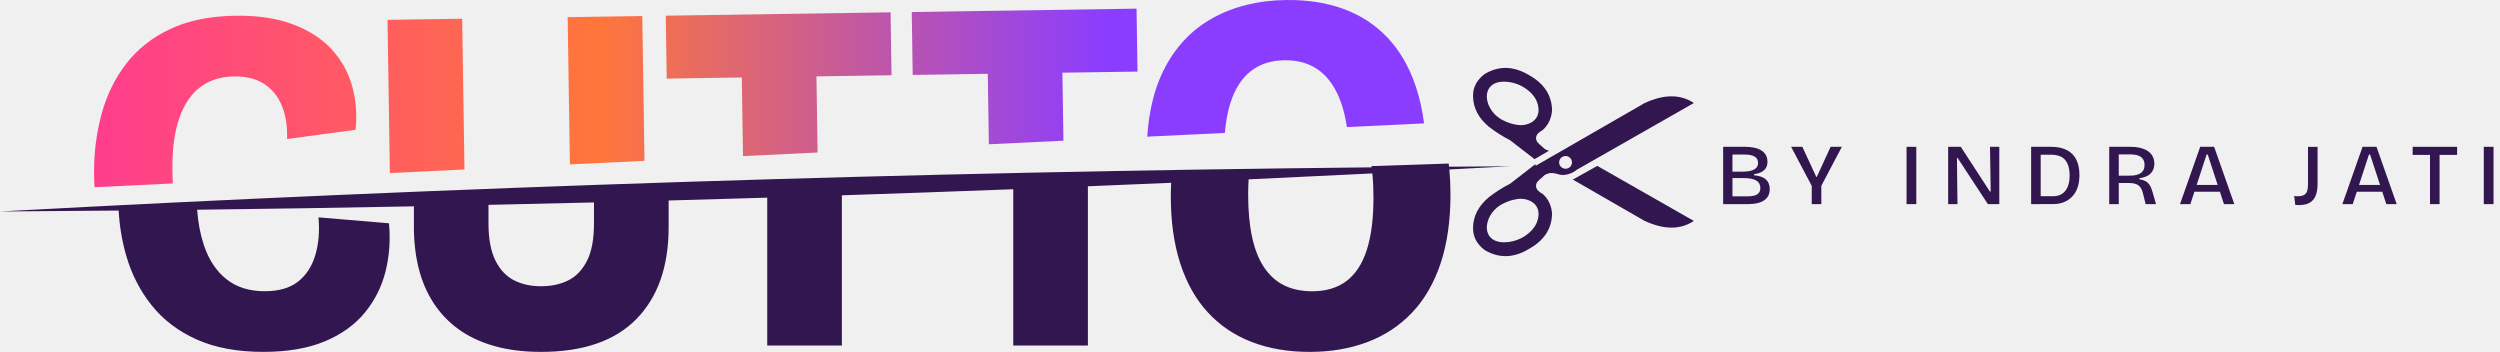
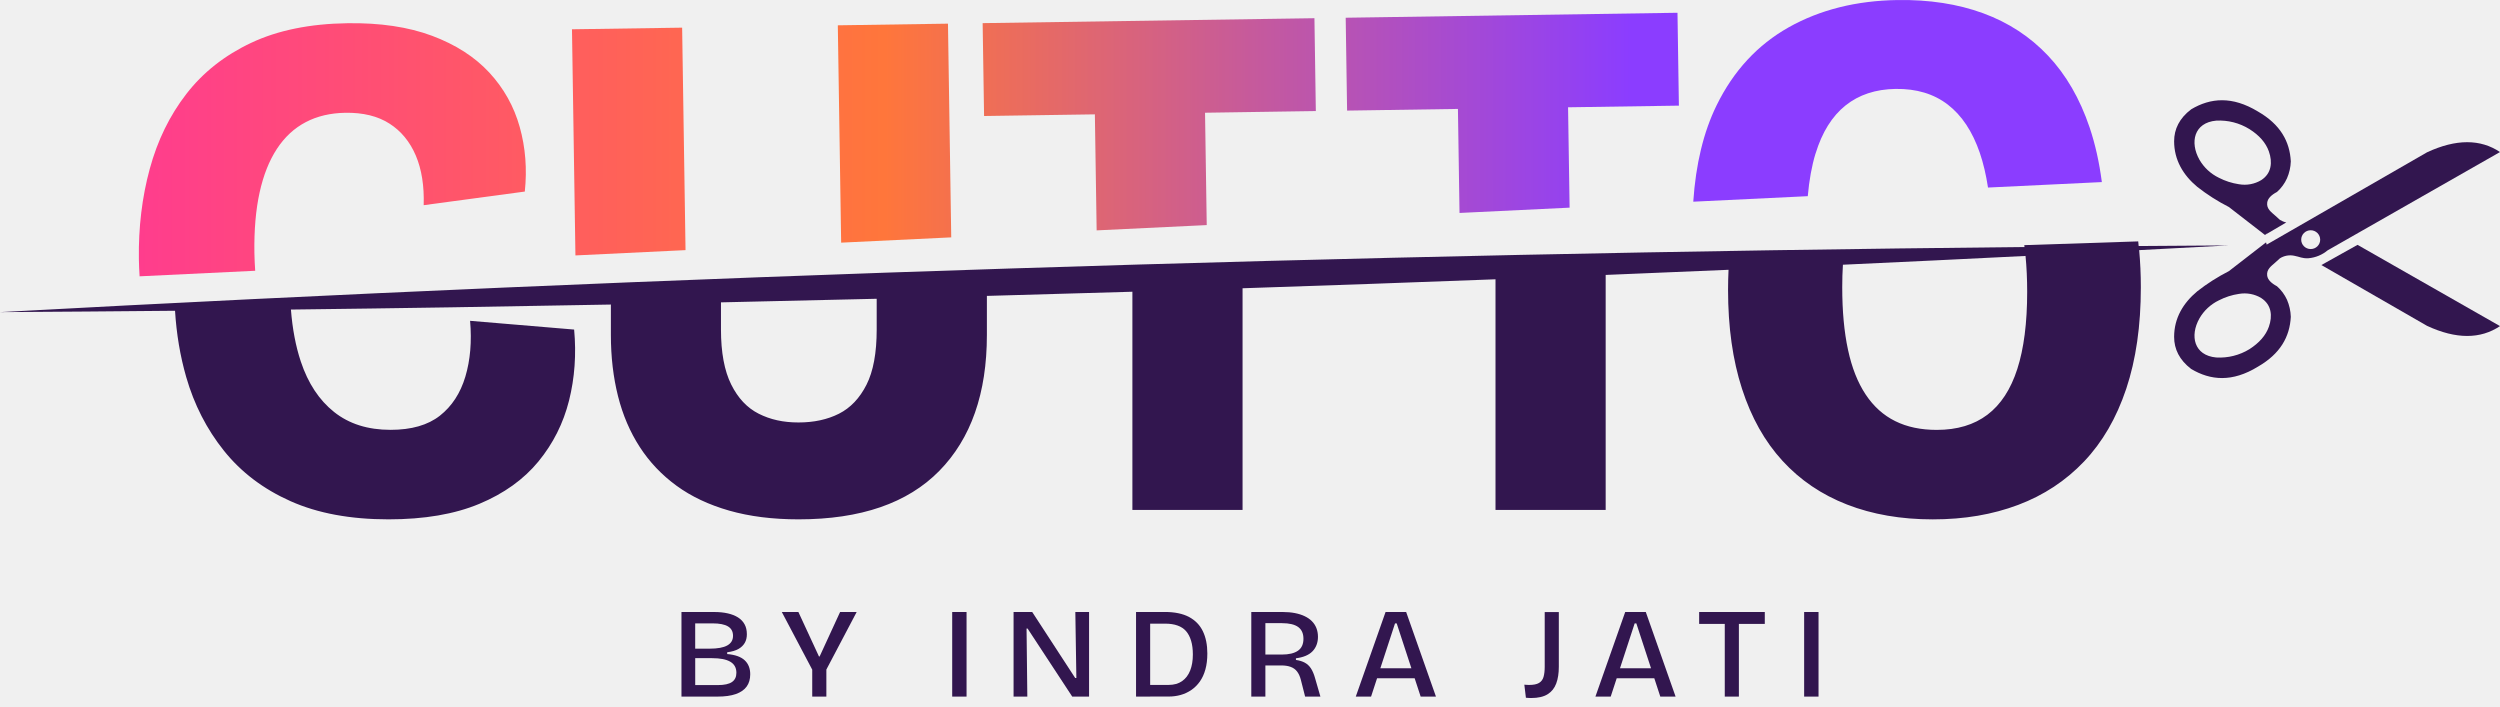
- <svg xmlns="http://www.w3.org/2000/svg" width="341" height="48" viewBox="0 0 341 48" fill="none">
-   <g clip-path="url(#clip0_33_582)">
-     <path d="M23.584 25.027C23.547 24.488 23.52 23.935 23.511 23.363C23.479 21.247 23.638 19.389 23.991 17.788C24.344 16.187 24.878 14.84 25.594 13.751C26.309 12.662 27.199 11.839 28.258 11.286C29.317 10.731 30.54 10.445 31.922 10.423C33.557 10.399 34.912 10.731 35.99 11.42C37.069 12.109 37.88 13.094 38.424 14.37C38.968 15.648 39.211 17.179 39.154 18.962L48.499 17.703C48.72 15.626 48.563 13.637 48.031 11.738C47.499 9.838 46.563 8.162 45.22 6.709C43.877 5.258 42.11 4.123 39.921 3.305C37.73 2.487 35.128 2.102 32.111 2.145C28.633 2.196 25.667 2.8 23.214 3.958C20.758 5.115 18.763 6.689 17.222 8.681C15.68 10.675 14.553 12.982 13.84 15.605C13.127 18.227 12.791 21.012 12.835 23.955C12.842 24.488 12.869 25.015 12.901 25.536L23.582 25.022L23.584 25.027Z" fill="url(#paint0_linear_33_582)" />
-     <path d="M63.354 23.115L63.04 2.555L52.859 2.706L53.178 23.605L63.354 23.115Z" fill="url(#paint1_linear_33_582)" />
-     <path d="M87.909 21.936L87.607 2.187L77.426 2.339L77.735 22.424L87.909 21.936Z" fill="url(#paint2_linear_33_582)" />
-     <path d="M101.182 10.568L101.346 21.291L111.52 20.801L111.363 10.418L121.603 10.263L121.473 1.682L90.81 2.138L90.943 10.721L101.182 10.568Z" fill="url(#paint3_linear_33_582)" />
-     <path d="M134.734 10.066L134.881 19.68L145.054 19.19L144.912 9.916L155.154 9.763L155.024 1.18L124.362 1.638L124.492 10.221L134.734 10.066Z" fill="url(#paint4_linear_33_582)" />
-     <path d="M167.791 14.176C168.389 12.218 169.31 10.743 170.55 9.748C171.793 8.756 173.335 8.244 175.178 8.218C177.104 8.188 178.714 8.674 180.008 9.668C181.302 10.665 182.287 12.152 182.966 14.134C183.29 15.081 183.54 16.148 183.721 17.332L194.243 16.827C194.005 15.001 193.63 13.315 193.11 11.776C192.211 9.115 190.931 6.905 189.27 5.146C187.608 3.387 185.608 2.08 183.27 1.223C180.932 0.367 178.295 -0.04 175.364 0.003C171.55 0.059 168.203 0.898 165.315 2.517C162.428 4.137 160.201 6.544 158.637 9.739C157.431 12.201 156.716 15.17 156.483 18.639L167.065 18.13C167.195 16.65 167.433 15.328 167.786 14.173L167.791 14.176Z" fill="url(#paint5_linear_33_582)" />
-     <path d="M203.061 17.269C203.972 17.982 204.95 18.605 205.985 19.132L209.313 21.711L209.46 21.626L209.475 21.582L209.504 21.602L211.286 20.558C211.075 20.512 210.876 20.43 210.695 20.316L210.276 19.937C209.901 19.6 209.45 19.307 209.524 18.724C209.573 18.339 209.903 18.016 210.428 17.739C210.822 17.388 211.136 16.958 211.352 16.478C211.568 15.983 211.688 15.452 211.705 14.913C211.609 13.082 210.744 11.497 208.663 10.304C206.296 8.868 204.291 9.033 202.497 10.102C201.411 10.925 200.921 11.932 200.921 13.055C200.921 14.78 201.757 16.184 203.061 17.269ZM204.813 11.148C205.894 11.09 206.965 11.364 207.881 11.932C208.788 12.502 209.394 13.191 209.675 13.989C210.028 14.983 209.93 16.027 208.972 16.645C208.354 17.017 207.622 17.152 206.911 17.026C206.266 16.929 205.641 16.73 205.063 16.432C204.303 16.066 203.673 15.481 203.257 14.753C202.362 13.159 202.745 11.335 204.813 11.148Z" fill="#32164F" />
-     <path d="M214.531 24.493L224.292 30.112C226.988 31.366 229.238 31.344 231.037 30.136L217.871 22.628L214.531 24.493Z" fill="#32164F" />
-     <path d="M231.037 14.052C229.238 12.844 226.988 12.822 224.292 14.076L209.477 22.606L209.416 22.4L205.985 25.056C204.953 25.582 203.972 26.206 203.061 26.919C201.757 28.006 200.921 29.399 200.921 31.136C200.921 32.266 201.411 33.263 202.492 34.095C204.286 35.165 206.291 35.342 208.663 33.887C210.744 32.691 211.609 31.109 211.705 29.277C211.688 28.734 211.568 28.2 211.352 27.7C211.134 27.225 210.82 26.8 210.425 26.453C209.901 26.174 209.57 25.852 209.521 25.468C209.448 24.886 209.899 24.593 210.273 24.256L210.693 23.877C211.085 23.627 211.56 23.54 212.016 23.634C212.531 23.729 212.744 23.896 213.337 23.865C213.989 23.809 214.607 23.554 215.107 23.137L231.037 14.052ZM209.675 30.199C209.394 31 208.788 31.686 207.881 32.269C206.962 32.831 205.891 33.101 204.813 33.038C202.745 32.848 202.362 31.024 203.257 29.43C203.673 28.702 204.303 28.118 205.063 27.754C205.641 27.455 206.266 27.254 206.911 27.159C207.622 27.036 208.354 27.172 208.972 27.54V27.545C209.93 28.164 210.028 29.204 209.675 30.199ZM214.42 22.147C214.42 22.628 214.028 23.016 213.543 23.016C213.058 23.016 212.665 22.628 212.665 22.147C212.665 21.667 213.058 21.279 213.543 21.279C214.026 21.279 214.418 21.667 214.418 22.145L214.42 22.147Z" fill="#32164F" />
-     <path d="M205.985 22.679C203.208 22.693 200.426 22.718 197.644 22.737C197.63 22.594 197.617 22.451 197.603 22.308L187.074 22.654C187.081 22.71 187.086 22.771 187.094 22.827C124.862 23.455 61.996 25.481 0 28.846C5.384 28.814 10.779 28.77 16.175 28.719C16.308 30.849 16.646 32.892 17.207 34.84C17.94 37.39 19.102 39.66 20.695 41.652C22.285 43.641 24.339 45.196 26.854 46.317C29.368 47.438 32.383 47.996 35.902 47.996C39.211 47.996 42.007 47.518 44.291 46.565C46.573 45.611 48.397 44.306 49.759 42.647C51.119 40.99 52.063 39.112 52.587 37.019C53.112 34.925 53.269 32.737 53.058 30.456L43.443 29.648C43.61 31.555 43.463 33.278 43.005 34.811C42.544 36.346 41.757 37.547 40.649 38.418C39.539 39.289 38.02 39.723 36.093 39.723C33.998 39.723 32.26 39.175 30.878 38.076C29.496 36.977 28.469 35.422 27.8 33.411C27.327 31.992 27.025 30.388 26.886 28.608C36.728 28.489 46.588 28.334 56.455 28.144V30.954C56.455 32.987 56.675 34.871 57.114 36.613C57.553 38.355 58.224 39.92 59.124 41.31C60.023 42.7 61.155 43.891 62.518 44.886C63.878 45.88 65.503 46.65 67.388 47.188C69.273 47.727 71.41 47.996 73.797 47.996C79.537 47.996 83.872 46.504 86.803 43.518C89.734 40.531 91.203 36.344 91.203 30.954V27.346C95.685 27.225 100.168 27.096 104.65 26.96V47.127H114.831V26.64C122.627 26.386 130.418 26.107 138.207 25.811V47.127H148.388V25.408C152.174 25.255 155.958 25.095 159.742 24.932C159.715 25.536 159.698 26.155 159.698 26.788C159.698 30.231 160.127 33.278 160.987 35.932C161.845 38.586 163.093 40.805 164.727 42.586C166.362 44.369 168.35 45.718 170.698 46.63C173.043 47.542 175.683 47.998 178.616 47.998C181.55 47.998 184.135 47.552 186.503 46.662C188.87 45.771 190.902 44.432 192.598 42.649C194.294 40.866 195.593 38.627 196.495 35.932C197.394 33.236 197.845 30.107 197.845 26.538C197.845 25.347 197.791 24.209 197.691 23.115C200.458 22.97 203.227 22.827 205.994 22.676L205.985 22.679ZM81.019 30.459C81.019 32.615 80.706 34.316 80.076 35.558C79.446 36.8 78.598 37.695 77.532 38.234C76.463 38.773 75.216 39.042 73.792 39.042C72.368 39.042 71.184 38.773 70.116 38.234C69.047 37.695 68.199 36.793 67.572 35.529C66.944 34.265 66.628 32.574 66.628 30.459V27.943C71.424 27.841 76.221 27.73 81.019 27.611V30.459ZM187.341 26.975C187.341 29.835 187.037 32.21 186.429 34.098C185.822 35.985 184.9 37.395 183.665 38.328C182.43 39.263 180.868 39.728 178.984 39.728C177.516 39.728 176.239 39.459 175.151 38.92C174.06 38.382 173.148 37.562 172.418 36.463C171.685 35.364 171.139 33.986 170.783 32.327C170.426 30.67 170.249 28.741 170.249 26.541C170.249 25.815 170.271 25.127 170.313 24.464C175.945 24.207 181.569 23.935 187.189 23.654C187.29 24.683 187.341 25.786 187.341 26.975Z" fill="#32164F" />
-     <path d="M235.037 27.843V20.026H238.065C238.521 20.026 238.932 20.068 239.304 20.151C239.674 20.233 239.992 20.358 240.256 20.524C240.52 20.689 240.724 20.901 240.866 21.158C241.01 21.415 241.08 21.725 241.08 22.087C241.08 22.387 241.017 22.65 240.888 22.876C240.76 23.101 240.568 23.289 240.308 23.439C240.049 23.588 239.699 23.691 239.261 23.747V23.912C239.995 23.975 240.534 24.167 240.877 24.486C241.22 24.806 241.391 25.239 241.391 25.784C241.391 26.233 241.281 26.61 241.062 26.914C240.843 27.218 240.509 27.45 240.062 27.607C239.616 27.765 239.045 27.843 238.352 27.843H235.037ZM236.305 23.414H237.634C238.368 23.414 238.911 23.316 239.268 23.117C239.622 22.92 239.801 22.623 239.801 22.228C239.801 21.832 239.645 21.542 239.333 21.357C239.022 21.171 238.553 21.078 237.921 21.078H236.305V23.412V23.414ZM236.305 26.778H238.424C238.999 26.778 239.424 26.684 239.699 26.499C239.974 26.313 240.112 26.027 240.112 25.641C240.112 25.183 239.925 24.844 239.55 24.622C239.175 24.401 238.614 24.292 237.862 24.292H236.307V26.778H236.305Z" fill="#32164F" />
-     <path d="M247.121 27.843V25.355L244.309 20.026H245.842L247.744 24.136H247.805L249.696 20.026H251.228L248.428 25.344V27.843H247.123H247.121Z" fill="#32164F" />
-     <path d="M260.056 27.843V20.026H261.383V27.843H260.056Z" fill="#32164F" />
-     <path d="M265.727 27.843V20.026H267.451L271.422 26.126H271.531L271.436 20.026H272.704V27.843H271.149L267.022 21.553H266.927L266.999 27.843H265.731H265.727Z" fill="#32164F" />
-     <path d="M277.046 27.843V20.025H278.35V27.843H277.046ZM277.716 27.843V26.765H280.049C280.553 26.765 280.968 26.648 281.3 26.416C281.631 26.184 281.88 25.858 282.047 25.438C282.214 25.02 282.297 24.526 282.297 23.957C282.297 23.468 282.243 23.043 282.135 22.683C282.026 22.324 281.871 22.029 281.667 21.794C281.464 21.562 281.2 21.388 280.878 21.274C280.555 21.16 280.174 21.102 279.736 21.102H277.714V20.023H279.7C280.616 20.023 281.365 20.177 281.943 20.486C282.52 20.794 282.947 21.234 283.222 21.806C283.498 22.378 283.635 23.063 283.635 23.861C283.635 24.412 283.574 24.904 283.455 25.335C283.335 25.766 283.164 26.139 282.94 26.454C282.717 26.769 282.453 27.03 282.15 27.236C281.848 27.441 281.521 27.593 281.169 27.692C280.817 27.79 280.456 27.839 280.079 27.839H277.709L277.716 27.843Z" fill="#32164F" />
-     <path d="M287.697 27.843V20.026H290.604C291.01 20.026 291.384 20.059 291.727 20.126C292.07 20.193 292.373 20.289 292.637 20.416C292.901 20.544 293.122 20.696 293.3 20.879C293.481 21.06 293.618 21.272 293.713 21.513C293.808 21.754 293.858 22.025 293.858 22.324C293.858 22.592 293.815 22.842 293.727 23.07C293.639 23.3 293.51 23.499 293.343 23.669C293.176 23.838 292.962 23.977 292.702 24.084C292.443 24.191 292.149 24.263 291.822 24.303V24.457C292.149 24.504 292.425 24.589 292.648 24.712C292.871 24.835 293.059 25.009 293.21 25.239C293.361 25.469 293.49 25.773 293.594 26.15L294.083 27.843H292.671L292.276 26.291C292.197 25.976 292.077 25.719 291.924 25.52C291.77 25.322 291.569 25.181 291.326 25.094C291.082 25.007 290.798 24.964 290.47 24.964H288.999V27.841H287.695L287.697 27.843ZM289.001 23.959H290.509C291.17 23.959 291.671 23.841 292.009 23.604C292.348 23.367 292.517 23.001 292.517 22.503C292.517 22.005 292.352 21.649 292.028 21.413C291.703 21.176 291.202 21.057 290.531 21.057H288.999V23.959H289.001Z" fill="#32164F" />
-     <path d="M297.353 27.843L300.106 20.026H302.008L304.761 27.843H303.349L301.135 21.08H300.979L298.766 27.843H297.353ZM298.741 26.15V25.226H303.552V26.15H298.741Z" fill="#32164F" />
-     <path d="M313.075 27.951L312.93 26.742C313.018 26.751 313.1 26.756 313.176 26.76C313.253 26.765 313.319 26.767 313.375 26.767C313.774 26.767 314.077 26.706 314.284 26.584C314.492 26.461 314.632 26.275 314.704 26.027C314.776 25.779 314.812 25.465 314.812 25.087V20.03H316.117V25.098C316.117 25.69 316.038 26.202 315.878 26.633C315.717 27.064 315.453 27.394 315.081 27.627C314.711 27.859 314.205 27.975 313.567 27.975C313.504 27.975 313.434 27.975 313.357 27.968C313.28 27.964 313.188 27.959 313.075 27.951Z" fill="#32164F" />
-     <path d="M319.499 27.843L322.252 20.026H324.155L326.908 27.843H325.495L323.281 21.08H323.126L320.912 27.843H319.499ZM320.887 26.15V25.226H325.698V26.15H320.887Z" fill="#32164F" />
-     <path d="M329.085 21.127V20.026H335.151V21.127H329.085ZM331.453 27.843V20.026H332.757V27.843H331.453Z" fill="#32164F" />
-     <path d="M338.789 27.843V20.026H340.118V27.843H338.789Z" fill="#32164F" />
+ <svg xmlns="http://www.w3.org/2000/svg" width="216" height="61" viewBox="0 0 216 61" fill="none">
+   <g clip-path="url(#clip0_42_659)">
+     <path d="M22.049 23.398C22.015 22.895 21.99 22.378 21.98 21.842C21.951 19.864 22.1 18.127 22.43 16.63C22.759 15.133 23.259 13.874 23.928 12.856C24.597 11.838 25.429 11.069 26.419 10.552C27.409 10.032 28.552 9.765 29.844 9.744C31.372 9.722 32.64 10.032 33.648 10.677C34.656 11.321 35.414 12.242 35.923 13.434C36.432 14.63 36.659 16.061 36.606 17.728L45.343 16.551C45.549 14.609 45.402 12.749 44.905 10.974C44.408 9.198 43.532 7.631 42.277 6.272C41.021 4.916 39.369 3.854 37.323 3.09C35.275 2.326 32.841 1.965 30.021 2.006C26.769 2.053 23.997 2.618 21.703 3.7C19.407 4.782 17.542 6.254 16.101 8.116C14.66 9.98 13.606 12.137 12.939 14.589C12.272 17.041 11.958 19.645 11.999 22.396C12.006 22.895 12.031 23.387 12.061 23.874L22.047 23.394L22.049 23.398Z" fill="url(#paint0_linear_42_659)" />
+     <path d="M59.23 21.611L58.937 2.389L49.419 2.53L49.717 22.069L59.23 21.611Z" fill="url(#paint1_linear_42_659)" />
+     <path d="M82.187 20.509L81.905 2.044L72.387 2.187L72.676 20.965L82.187 20.509Z" fill="url(#paint2_linear_42_659)" />
+     <path d="M94.597 9.88L94.75 19.905L104.262 19.447L104.115 9.74L113.688 9.595L113.567 1.573L84.9 1.999L85.024 10.023L94.597 9.88Z" fill="url(#paint3_linear_42_659)" />
+     <path d="M125.965 9.411L126.102 18.399L135.614 17.941L135.481 9.27L145.056 9.127L144.935 1.103L116.268 1.532L116.389 9.556L125.965 9.411Z" fill="url(#paint4_linear_42_659)" />
+     <path d="M156.87 13.253C157.429 11.423 158.291 10.044 159.45 9.114C160.612 8.186 162.053 7.708 163.776 7.683C165.577 7.655 167.083 8.109 168.292 9.039C169.502 9.971 170.423 11.361 171.058 13.214C171.36 14.099 171.594 15.097 171.764 16.204L181.6 15.732C181.378 14.024 181.027 12.448 180.542 11.01C179.701 8.522 178.505 6.456 176.951 4.811C175.398 3.167 173.528 1.944 171.342 1.144C169.156 0.343 166.691 -0.038 163.95 0.003C160.385 0.055 157.255 0.84 154.556 2.353C151.857 3.868 149.774 6.118 148.312 9.105C147.185 11.407 146.516 14.183 146.298 17.426L156.192 16.95C156.313 15.566 156.536 14.33 156.866 13.251L156.87 13.253Z" fill="url(#paint5_linear_42_659)" />
+     <path d="M189.845 16.145C190.697 16.812 191.611 17.395 192.578 17.887L195.69 20.298L195.827 20.218L195.841 20.177L195.868 20.196L197.534 19.22C197.337 19.177 197.152 19.1 196.982 18.994L196.59 18.64C196.24 18.325 195.818 18.05 195.887 17.506C195.933 17.145 196.242 16.843 196.732 16.585C197.101 16.256 197.394 15.854 197.596 15.405C197.798 14.943 197.91 14.446 197.926 13.943C197.837 12.23 197.028 10.749 195.083 9.633C192.869 8.291 190.995 8.445 189.318 9.445C188.302 10.214 187.844 11.155 187.844 12.205C187.844 13.818 188.626 15.131 189.845 16.145ZM191.483 10.422C192.493 10.368 193.495 10.624 194.352 11.155C195.199 11.688 195.765 12.332 196.029 13.078C196.359 14.008 196.267 14.984 195.371 15.562C194.794 15.909 194.109 16.036 193.444 15.918C192.842 15.827 192.257 15.641 191.717 15.362C191.006 15.02 190.417 14.473 190.028 13.793C189.192 12.303 189.549 10.597 191.483 10.422Z" fill="#32164F" />
+     <path d="M200.568 22.899L209.694 28.152C212.215 29.325 214.318 29.304 216 28.175L203.691 21.155L200.568 22.899Z" fill="#32164F" />
+     <path d="M216 13.137C214.318 12.008 212.215 11.988 209.694 13.16L195.843 21.135L195.786 20.942L192.578 23.425C191.613 23.918 190.697 24.5 189.845 25.167C188.626 26.183 187.844 27.485 187.844 29.109C187.844 30.166 188.302 31.098 189.313 31.876C190.99 32.876 192.865 33.042 195.083 31.681C197.028 30.563 197.837 29.084 197.926 27.372C197.91 26.864 197.798 26.365 197.596 25.898C197.392 25.453 197.099 25.056 196.73 24.732C196.24 24.471 195.93 24.169 195.884 23.811C195.816 23.267 196.237 22.992 196.588 22.677L196.98 22.323C197.346 22.089 197.791 22.008 198.217 22.096C198.698 22.185 198.898 22.341 199.452 22.312C200.062 22.259 200.639 22.021 201.106 21.631L216 13.137ZM196.029 28.234C195.765 28.982 195.199 29.624 194.352 30.168C193.492 30.695 192.491 30.946 191.483 30.887C189.549 30.71 189.192 29.005 190.028 27.515C190.417 26.834 191.006 26.288 191.717 25.947C192.257 25.669 192.842 25.48 193.444 25.392C194.109 25.276 194.794 25.403 195.371 25.748V25.752C196.267 26.331 196.359 27.304 196.029 28.234ZM200.465 20.706C200.465 21.155 200.098 21.518 199.645 21.518C199.191 21.518 198.824 21.155 198.824 20.706C198.824 20.257 199.191 19.894 199.645 19.894C200.096 19.894 200.463 20.257 200.463 20.704L200.465 20.706Z" fill="#32164F" />
+     <path d="M192.578 21.203C189.982 21.216 187.381 21.239 184.781 21.257C184.767 21.123 184.756 20.989 184.742 20.856L174.898 21.18C174.905 21.232 174.91 21.289 174.917 21.341C116.736 21.928 57.961 23.822 0 26.968C5.034 26.939 10.077 26.898 15.123 26.85C15.246 28.841 15.563 30.751 16.087 32.572C16.772 34.956 17.858 37.079 19.348 38.941C20.835 40.801 22.755 42.255 25.106 43.303C27.457 44.35 30.275 44.872 33.566 44.872C36.659 44.872 39.273 44.425 41.409 43.534C43.542 42.643 45.247 41.422 46.521 39.871C47.792 38.322 48.674 36.566 49.165 34.609C49.655 32.652 49.802 30.606 49.605 28.474L40.616 27.719C40.772 29.502 40.634 31.112 40.206 32.545C39.775 33.981 39.039 35.104 38.004 35.918C36.966 36.732 35.545 37.138 33.744 37.138C31.785 37.138 30.161 36.626 28.868 35.598C27.576 34.571 26.616 33.117 25.99 31.237C25.548 29.91 25.266 28.41 25.136 26.746C34.338 26.635 43.556 26.489 52.78 26.313V28.939C52.78 30.84 52.987 32.602 53.397 34.23C53.807 35.859 54.435 37.322 55.276 38.621C56.117 39.921 57.175 41.035 58.449 41.965C59.721 42.894 61.24 43.613 63.002 44.117C64.764 44.62 66.762 44.872 68.994 44.872C74.36 44.872 78.413 43.477 81.154 40.685C83.894 37.893 85.267 33.979 85.267 28.939V25.566C89.457 25.453 93.648 25.333 97.839 25.206V44.06H107.357V24.906C114.646 24.668 121.93 24.407 129.212 24.131V44.06H138.73V23.754C142.27 23.611 145.808 23.462 149.346 23.31C149.32 23.874 149.304 24.453 149.304 25.045C149.304 28.263 149.705 31.112 150.51 33.593C151.312 36.074 152.478 38.15 154.006 39.814C155.534 41.481 157.393 42.742 159.588 43.595C161.781 44.448 164.248 44.874 166.991 44.874C169.734 44.874 172.151 44.457 174.365 43.625C176.578 42.792 178.477 41.54 180.063 39.873C181.649 38.206 182.863 36.113 183.706 33.593C184.547 31.073 184.969 28.148 184.969 24.811C184.969 23.698 184.918 22.634 184.824 21.611C187.411 21.475 190 21.341 192.587 21.2L192.578 21.203ZM75.746 28.476C75.746 30.493 75.453 32.083 74.864 33.244C74.275 34.405 73.483 35.242 72.486 35.745C71.487 36.249 70.32 36.501 68.989 36.501C67.658 36.501 66.551 36.249 65.552 35.745C64.553 35.242 63.76 34.398 63.174 33.217C62.587 32.035 62.292 30.454 62.292 28.476V26.124C66.776 26.029 71.26 25.925 75.746 25.814V28.476ZM175.148 25.219C175.148 27.893 174.864 30.114 174.296 31.878C173.728 33.643 172.866 34.961 171.711 35.834C170.556 36.707 169.097 37.143 167.335 37.143C165.962 37.143 164.768 36.891 163.751 36.387C162.731 35.884 161.879 35.117 161.196 34.09C160.511 33.062 160 31.774 159.668 30.223C159.333 28.674 159.169 26.87 159.169 24.813C159.169 24.135 159.189 23.491 159.228 22.872C164.494 22.631 169.752 22.378 175.006 22.114C175.1 23.076 175.148 24.108 175.148 25.219Z" fill="#32164F" />
+     <path d="M58.879 60.186V52.877H61.71C62.137 52.877 62.521 52.916 62.869 52.994C63.215 53.071 63.512 53.188 63.759 53.342C64.006 53.497 64.196 53.695 64.329 53.935C64.464 54.176 64.529 54.466 64.529 54.804C64.529 55.084 64.47 55.331 64.35 55.541C64.229 55.752 64.05 55.928 63.807 56.068C63.565 56.208 63.238 56.304 62.829 56.356V56.51C63.514 56.569 64.019 56.748 64.339 57.047C64.66 57.346 64.82 57.751 64.82 58.26C64.82 58.68 64.717 59.033 64.512 59.317C64.308 59.601 63.995 59.818 63.578 59.965C63.16 60.113 62.626 60.186 61.978 60.186H58.879ZM60.065 56.045H61.307C61.993 56.045 62.502 55.953 62.835 55.767C63.166 55.583 63.333 55.305 63.333 54.936C63.333 54.566 63.187 54.295 62.896 54.121C62.605 53.948 62.166 53.86 61.575 53.86H60.065V56.043V56.045ZM60.065 59.19H62.046C62.584 59.19 62.98 59.102 63.238 58.929C63.495 58.755 63.624 58.488 63.624 58.127C63.624 57.699 63.449 57.381 63.099 57.175C62.748 56.968 62.223 56.865 61.52 56.865H60.067V59.19H60.065Z" fill="#32164F" />
+     <path d="M70.177 60.186V57.859L67.548 52.877H68.981L70.759 56.719H70.816L72.584 52.877H74.016L71.398 57.849V60.186H70.179H70.177Z" fill="#32164F" />
+     <path d="M82.27 60.186V52.877H83.51V60.186H82.27Z" fill="#32164F" />
+     <path d="M87.572 60.186V52.877H89.183L92.897 58.58H92.998L92.909 52.877H94.095V60.186H92.641L88.782 54.305H88.694L88.761 60.186H87.576H87.572Z" fill="#32164F" />
+     <path d="M98.154 60.186V52.876H99.374V60.186H98.154ZM98.781 60.186V59.177H100.962C101.433 59.177 101.821 59.068 102.131 58.851C102.441 58.634 102.673 58.329 102.829 57.937C102.985 57.546 103.063 57.084 103.063 56.552C103.063 56.095 103.013 55.698 102.911 55.362C102.81 55.025 102.665 54.75 102.475 54.53C102.285 54.313 102.038 54.15 101.736 54.044C101.435 53.937 101.078 53.883 100.669 53.883H98.778V52.874H100.635C101.492 52.874 102.192 53.019 102.732 53.307C103.272 53.595 103.671 54.006 103.928 54.541C104.186 55.075 104.314 55.717 104.314 56.462C104.314 56.978 104.258 57.437 104.146 57.84C104.034 58.243 103.874 58.592 103.665 58.887C103.456 59.181 103.209 59.425 102.926 59.618C102.644 59.81 102.338 59.952 102.009 60.044C101.679 60.136 101.342 60.181 100.99 60.181H98.774L98.781 60.186Z" fill="#32164F" />
+     <path d="M108.112 60.186V52.877H110.829C111.209 52.877 111.559 52.908 111.88 52.97C112.201 53.033 112.483 53.123 112.73 53.242C112.977 53.361 113.184 53.503 113.35 53.674C113.519 53.843 113.648 54.042 113.737 54.267C113.825 54.493 113.872 54.745 113.872 55.025C113.872 55.276 113.831 55.51 113.749 55.723C113.667 55.938 113.547 56.124 113.391 56.282C113.234 56.441 113.034 56.571 112.791 56.671C112.549 56.771 112.274 56.838 111.969 56.876V57.02C112.274 57.064 112.532 57.143 112.741 57.258C112.95 57.373 113.125 57.535 113.266 57.751C113.407 57.966 113.528 58.25 113.625 58.603L114.083 60.186H112.762L112.393 58.734C112.319 58.44 112.207 58.2 112.064 58.014C111.92 57.828 111.732 57.696 111.504 57.615C111.277 57.533 111.011 57.494 110.705 57.494H109.329V60.184H108.11L108.112 60.186ZM109.331 56.554H110.741C111.359 56.554 111.827 56.443 112.144 56.222C112.46 56.001 112.618 55.658 112.618 55.192C112.618 54.727 112.464 54.395 112.161 54.173C111.857 53.952 111.388 53.841 110.762 53.841H109.329V56.554H109.331Z" fill="#32164F" />
+     <path d="M117.139 60.186L119.713 52.877H121.492L124.066 60.186H122.745L120.675 53.862H120.53L118.46 60.186H117.139ZM118.437 58.603V57.738H122.935V58.603H118.437Z" fill="#32164F" />
+     <path d="M131.838 60.286L131.703 59.156C131.785 59.164 131.861 59.169 131.933 59.173C132.005 59.177 132.066 59.179 132.119 59.179C132.492 59.179 132.775 59.123 132.969 59.008C133.163 58.893 133.294 58.72 133.361 58.488C133.429 58.256 133.463 57.962 133.463 57.609V52.881H134.682V57.619C134.682 58.172 134.608 58.651 134.458 59.054C134.309 59.457 134.062 59.766 133.714 59.983C133.368 60.2 132.895 60.309 132.298 60.309C132.239 60.309 132.174 60.309 132.102 60.303C132.03 60.298 131.944 60.294 131.838 60.286Z" fill="#32164F" />
+     <path d="M137.844 60.186L140.418 52.877H142.197L144.771 60.186H143.45L141.38 53.862H141.235L139.165 60.186H137.844ZM139.142 58.603V57.738H143.64V58.603H139.142Z" fill="#32164F" />
+     <path d="M146.807 53.906V52.877H152.478V53.906H146.807ZM149.02 60.186V52.877H150.239V60.186H149.02Z" fill="#32164F" />
+     <path d="M155.878 60.186V52.877H157.121V60.186H155.878Z" fill="#32164F" />
  </g>
  <defs>
-     <linearGradient id="paint0_linear_33_582" x1="12.831" y1="12.768" x2="194.243" y2="12.768" gradientUnits="userSpaceOnUse">
+     <linearGradient id="paint0_linear_42_659" x1="11.996" y1="11.937" x2="181.6" y2="11.937" gradientUnits="userSpaceOnUse">
      <stop stop-color="#FF3D8D" />
      <stop offset="0.38" stop-color="#FF763B" />
      <stop offset="0.76" stop-color="#8B3DFF" />
    </linearGradient>
-     <linearGradient id="paint1_linear_33_582" x1="12.831" y1="12.768" x2="194.243" y2="12.768" gradientUnits="userSpaceOnUse">
+     <linearGradient id="paint1_linear_42_659" x1="11.996" y1="11.937" x2="181.6" y2="11.937" gradientUnits="userSpaceOnUse">
      <stop stop-color="#FF3D8D" />
      <stop offset="0.38" stop-color="#FF763B" />
      <stop offset="0.76" stop-color="#8B3DFF" />
    </linearGradient>
-     <linearGradient id="paint2_linear_33_582" x1="12.831" y1="12.768" x2="194.243" y2="12.768" gradientUnits="userSpaceOnUse">
+     <linearGradient id="paint2_linear_42_659" x1="11.996" y1="11.937" x2="181.6" y2="11.937" gradientUnits="userSpaceOnUse">
      <stop stop-color="#FF3D8D" />
      <stop offset="0.38" stop-color="#FF763B" />
      <stop offset="0.76" stop-color="#8B3DFF" />
    </linearGradient>
-     <linearGradient id="paint3_linear_33_582" x1="12.831" y1="12.768" x2="194.243" y2="12.768" gradientUnits="userSpaceOnUse">
+     <linearGradient id="paint3_linear_42_659" x1="11.996" y1="11.937" x2="181.6" y2="11.937" gradientUnits="userSpaceOnUse">
      <stop stop-color="#FF3D8D" />
      <stop offset="0.38" stop-color="#FF763B" />
      <stop offset="0.76" stop-color="#8B3DFF" />
    </linearGradient>
-     <linearGradient id="paint4_linear_33_582" x1="12.831" y1="12.768" x2="194.243" y2="12.768" gradientUnits="userSpaceOnUse">
+     <linearGradient id="paint4_linear_42_659" x1="11.996" y1="11.937" x2="181.6" y2="11.937" gradientUnits="userSpaceOnUse">
      <stop stop-color="#FF3D8D" />
      <stop offset="0.38" stop-color="#FF763B" />
      <stop offset="0.76" stop-color="#8B3DFF" />
    </linearGradient>
-     <linearGradient id="paint5_linear_33_582" x1="12.831" y1="12.768" x2="194.243" y2="12.768" gradientUnits="userSpaceOnUse">
+     <linearGradient id="paint5_linear_42_659" x1="11.996" y1="11.937" x2="181.6" y2="11.937" gradientUnits="userSpaceOnUse">
      <stop stop-color="#FF3D8D" />
      <stop offset="0.38" stop-color="#FF763B" />
      <stop offset="0.76" stop-color="#8B3DFF" />
    </linearGradient>
-     <clipPath id="clip0_33_582">
-       <rect width="340.118" height="47.998" fill="white" />
+     <clipPath id="clip0_42_659">
+       <rect width="216" height="60.309" fill="white" />
    </clipPath>
  </defs>
</svg>
